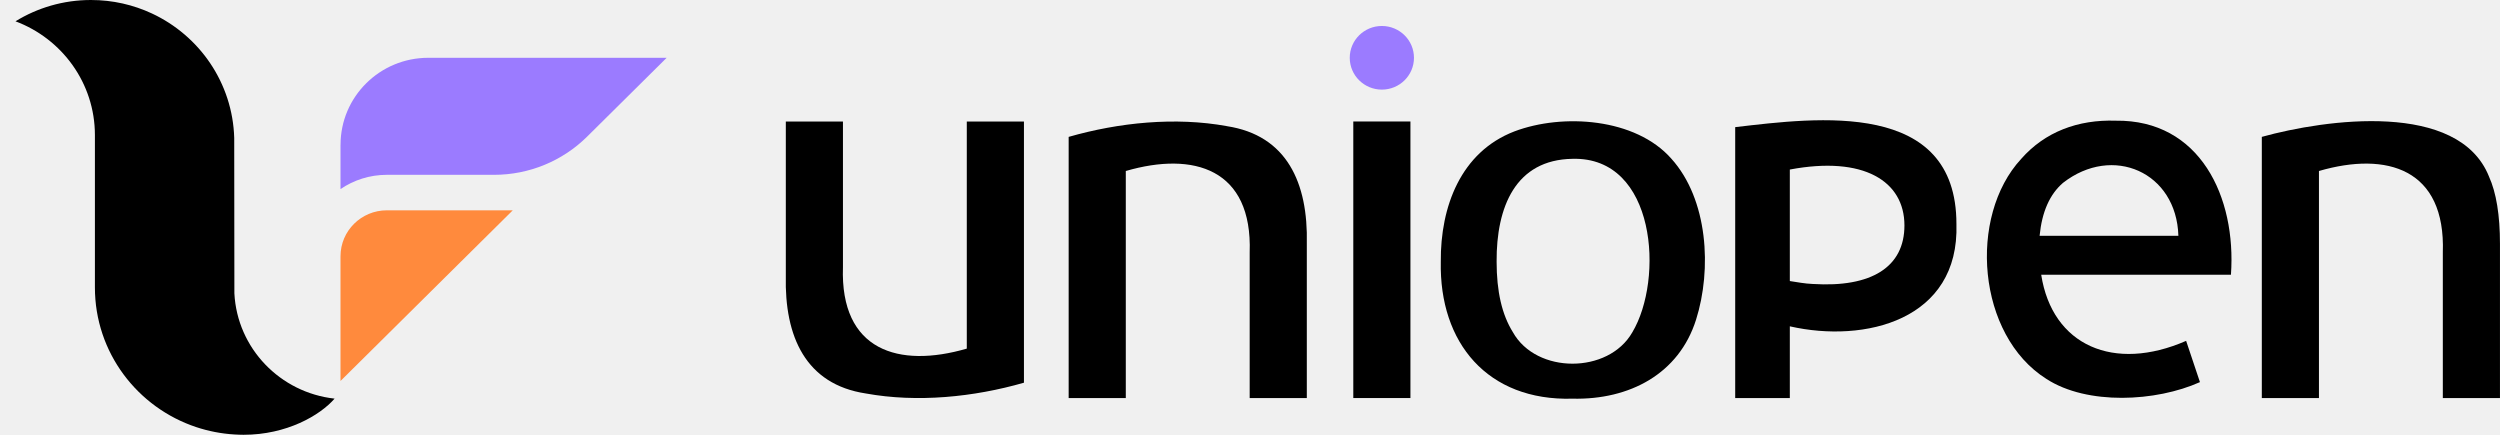
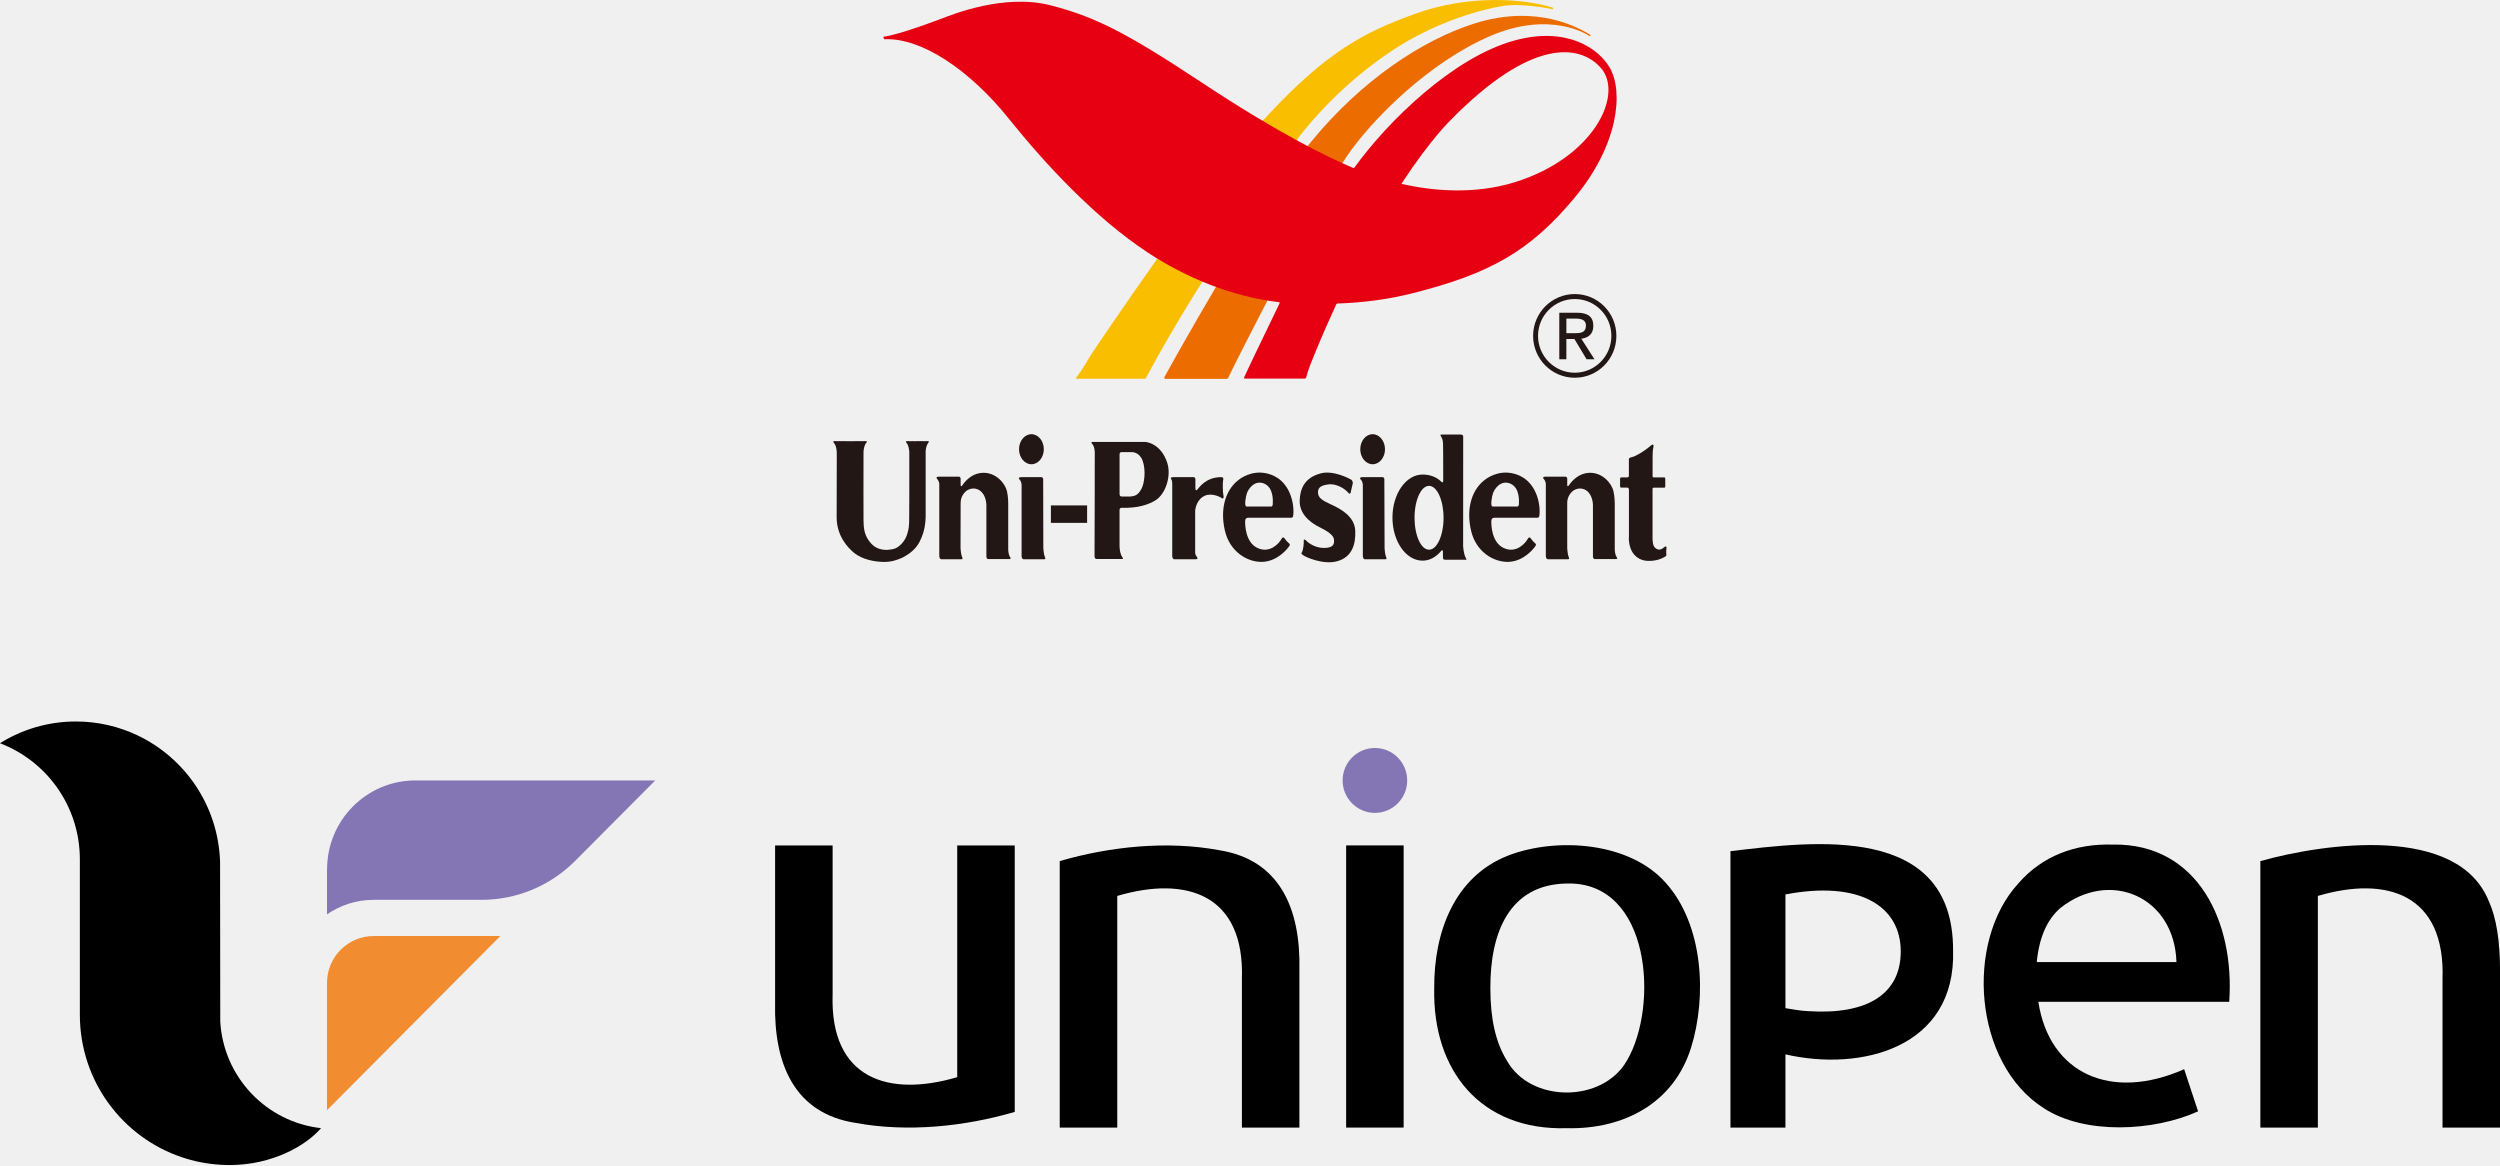
- <svg xmlns="http://www.w3.org/2000/svg" width="138" height="24" viewBox="0 0 138 24" fill="none">
-   <path d="M18.796 7.99V10.437C19.525 9.941 20.406 9.65 21.356 9.65H27.275C29.199 9.65 31.045 8.893 32.407 7.544L36.801 3.19H23.643C20.966 3.19 18.798 5.34 18.798 7.992L18.796 7.99Z" fill="#9B7BFF" />
-   <path d="M18.796 14.145V21.03L28.305 11.609H21.356C19.942 11.609 18.796 12.744 18.796 14.145Z" fill="#FF8A3D" />
-   <path d="M12.938 16.194L12.929 7.612C12.84 4.573 11.007 1.966 8.385 0.743C7.364 0.267 6.225 0 5.021 0C3.492 0 2.065 0.431 0.855 1.176C3.416 2.135 5.239 4.585 5.239 7.458V15.869C5.239 19.456 7.583 22.498 10.836 23.578C11.5 23.798 12.201 23.937 12.929 23.982C13.099 23.992 13.271 24 13.444 24C15.826 24 17.662 22.931 18.47 22.004C15.46 21.672 13.096 19.225 12.938 16.195V16.194Z" fill="black" />
-   <path d="M67.722 6.962C64.881 6.445 61.764 6.759 58.99 7.556V21.974H62.144V9.439C65.902 8.345 69.143 9.32 68.982 13.94V21.974H72.136V13.46C72.214 10.089 71.031 7.47 67.724 6.964L67.722 6.962Z" fill="black" />
-   <path d="M83.588 7.256C80.635 8.394 79.507 11.41 79.532 14.44C79.439 18.924 82.111 22.14 86.802 22.007C89.953 22.078 92.675 20.638 93.621 17.651C94.506 14.858 94.282 10.998 92.257 8.758C90.291 6.521 86.271 6.239 83.59 7.255L83.588 7.256ZM90.102 18.348C88.785 20.65 84.807 20.656 83.511 18.336C82.907 17.366 82.613 16.093 82.613 14.44C82.596 11.423 83.654 8.815 86.802 8.767C91.424 8.639 91.858 15.415 90.102 18.348Z" fill="black" />
-   <path d="M137.391 9.742C135.711 5.551 128.371 6.582 124.852 7.555V21.972H128.006V9.439C131.766 8.345 135.005 9.32 134.844 13.94V21.974H137.998V13.46C137.998 11.877 137.794 10.627 137.391 9.744V9.742Z" fill="black" />
-   <path d="M77.856 6.706H74.702V21.972H77.856V6.706Z" fill="black" />
-   <path d="M53.369 19.243C49.611 20.338 46.37 19.361 46.531 14.743V6.709H43.377V15.223C43.299 18.594 44.482 21.214 47.789 21.719C50.63 22.236 53.748 21.922 56.522 21.125V6.709H53.367V19.243H53.369Z" fill="black" />
-   <path d="M95.783 7.017V21.974H98.798V18.013C102.94 18.957 108.165 17.672 107.995 12.364C107.995 5.483 100.328 6.487 95.783 7.018V7.017ZM100.063 15.675C99.624 15.658 99.201 15.575 98.798 15.514V9.359C102.872 8.591 105.125 9.996 105.125 12.444C105.125 14.736 103.314 15.88 100.064 15.675H100.063Z" fill="black" />
-   <path d="M116.789 6.662C114.702 6.593 112.879 7.28 111.569 8.771C108.629 11.948 109.128 18.502 112.964 20.918C115.219 22.378 119.013 22.18 121.437 21.093L120.674 18.815C116.695 20.555 113.285 19.085 112.675 15.167H123.148C123.455 10.863 121.431 6.602 116.789 6.662ZM112.586 13.018C112.714 11.696 113.145 10.722 113.88 10.092C116.619 7.962 120.144 9.494 120.247 13.018H112.586Z" fill="black" />
-   <path d="M76.278 4.947C77.258 4.947 78.051 4.16 78.051 3.19C78.051 2.22 77.258 1.434 76.278 1.434C75.3 1.434 74.506 2.22 74.506 3.19C74.506 4.16 75.3 4.947 76.278 4.947Z" fill="#9B7BFF" />
+ <svg xmlns="http://www.w3.org/2000/svg" width="103" height="48" viewBox="0 0 103 48" fill="none">
+   <g clip-path="url(#clip0_2115_4465)">
+     <path d="M65.465 1.474C65.437 1.45 63.895 0.411 61.396 1.484C58.86 2.574 56.489 4.952 55.459 6.483C54.428 8.013 50.74 15.227 50.605 15.563C50.605 15.563 50.59 15.613 50.525 15.61H48.003C48.003 15.61 47.944 15.58 47.977 15.528C47.977 15.528 51.832 8.51 54.026 5.83C56.122 3.276 58.62 1.644 60.74 0.97C63.365 0.134 65.11 1.191 65.497 1.419C65.57 1.463 65.5 1.497 65.467 1.475" fill="#ED6C00" />
+     <path d="M47.233 15.536C47.233 15.536 47.233 15.604 47.15 15.604H44.379C44.379 15.604 44.286 15.604 44.344 15.546C44.403 15.484 44.571 15.257 44.959 14.599C44.959 14.599 49.802 7.349 52.276 4.703C54.712 2.099 56.226 1.322 58.276 0.578C60.594 -0.263 62.858 -0.033 63.955 0.309C63.955 0.309 64.005 0.318 63.988 0.36C63.972 0.403 63.913 0.368 63.913 0.368C63.913 0.368 62.645 0.099 61.845 0.26C61.845 0.26 59.468 0.614 57.133 2.233C54.88 3.795 53.654 5.491 53.552 5.593C53.552 5.593 49.519 11.231 47.233 15.536Z" fill="#FABE00" />
+     <path d="M66.324 2.793C65.873 2.009 64.569 1.077 62.405 1.666C59.885 2.351 57.185 4.986 55.806 6.899C55.78 6.936 55.741 6.915 55.741 6.915C54.561 6.416 52.566 5.422 49.474 3.375C46.325 1.29 45.078 0.689 43.303 0.224C41.371 -0.283 39.202 0.613 38.799 0.765C37.155 1.384 36.523 1.506 36.435 1.506C36.348 1.506 36.435 1.618 36.435 1.618C37.945 1.541 39.939 2.867 41.557 4.882C43.091 6.796 45.132 8.982 47.286 10.404C48.82 11.414 50.71 12.215 52.693 12.45C52.732 12.45 52.723 12.483 52.716 12.501C51.965 14.051 51.361 15.312 51.255 15.557C51.24 15.584 51.28 15.598 51.28 15.598H53.757C53.76 15.586 53.8 15.602 53.81 15.561C53.901 15.204 54.11 14.71 54.216 14.456C54.505 13.755 54.775 13.146 55.058 12.532C55.069 12.516 55.096 12.507 55.108 12.504C56.212 12.472 57.259 12.32 58.224 12.075C61.373 11.277 63.037 10.358 64.879 8.139C66.686 5.964 66.894 3.78 66.324 2.793ZM62.405 7.508C60.761 8.019 59.019 7.871 57.756 7.576C57.747 7.572 57.747 7.556 57.753 7.55C58.959 5.71 59.783 4.93 59.783 4.93C63.076 1.576 65.097 1.798 65.968 2.814C66.888 3.885 65.7 6.481 62.407 7.508" fill="#E60012" />
+     <path d="M64.535 13.967H64.865L65.367 14.801H65.692L65.15 13.955C65.427 13.92 65.645 13.771 65.645 13.428C65.645 13.05 65.42 12.884 64.968 12.884H64.243V14.801H64.534V13.967H64.535ZM64.535 13.726V13.126H64.927C65.129 13.126 65.341 13.172 65.341 13.411C65.341 13.707 65.123 13.727 64.881 13.727H64.535V13.726Z" fill="#221714" />
+     <path d="M64.881 12.115C63.933 12.115 63.164 12.887 63.164 13.838C63.164 14.789 63.932 15.563 64.881 15.563C65.83 15.563 66.595 14.792 66.595 13.838C66.595 12.884 65.827 12.115 64.881 12.115ZM64.881 15.356C64.045 15.356 63.367 14.676 63.367 13.838C63.367 13 64.045 12.32 64.881 12.32C65.717 12.32 66.389 13 66.389 13.838C66.389 14.676 65.712 15.356 64.881 15.356Z" fill="#221714" />
+     <path d="M48.099 19.093C47.832 18.24 47.189 18.208 47.189 18.208H45.001C44.957 18.208 44.96 18.244 44.983 18.269C45.104 18.406 45.095 18.564 45.104 18.616C45.11 18.667 45.095 22.808 45.095 22.882C45.095 22.976 45.104 23.031 45.203 23.031C45.315 23.031 46.144 23.031 46.196 23.031C46.247 23.031 46.296 23.031 46.249 22.967C46.125 22.811 46.125 22.496 46.125 22.496V21.014C46.125 20.92 46.212 20.92 46.212 20.92C46.88 20.946 47.333 20.782 47.604 20.614C48.025 20.354 48.259 19.613 48.097 19.093M47.027 20.141C46.906 20.357 46.813 20.435 46.577 20.456H46.221C46.221 20.456 46.126 20.467 46.126 20.351V18.733C46.126 18.733 46.118 18.628 46.205 18.628H46.632C46.632 18.628 46.939 18.614 47.074 18.975C47.222 19.376 47.147 19.93 47.027 20.14" fill="#221714" />
+     <path d="M48.322 19.659H49.18C49.18 19.659 49.25 19.659 49.25 19.752V20.099C49.25 20.173 49.265 20.235 49.327 20.173C49.388 20.111 49.665 19.659 50.307 19.659C50.444 19.659 50.393 19.752 50.386 19.837C50.375 19.922 50.375 20.301 50.402 20.384C50.429 20.468 50.413 20.584 50.331 20.52C50.252 20.459 49.907 20.301 49.632 20.426C49.351 20.55 49.241 20.888 49.241 21.078V22.718C49.241 22.718 49.224 22.833 49.301 22.928C49.38 23.022 49.32 23.043 49.232 23.043H48.382C48.382 23.043 48.296 23.043 48.296 22.896V19.975C48.296 19.975 48.304 19.807 48.26 19.753C48.219 19.702 48.236 19.66 48.322 19.66" fill="#221714" />
+     <path d="M64.57 20.718V22.59C64.57 22.59 64.587 22.853 64.623 22.926C64.678 23.042 64.64 23.042 64.553 23.042H63.774C63.774 23.042 63.688 23.042 63.688 22.894V19.953C63.688 19.953 63.697 19.837 63.601 19.732C63.554 19.682 63.574 19.639 63.66 19.639H64.499C64.499 19.639 64.57 19.639 64.57 19.732V19.983C64.569 20.038 64.594 20.045 64.631 20.006C64.666 19.962 64.944 19.501 65.48 19.48C66.018 19.458 66.405 19.913 66.476 20.246C66.528 20.489 66.528 20.646 66.528 20.899V22.665C66.528 22.665 66.54 22.855 66.599 22.938C66.659 23.02 66.617 23.033 66.581 23.033H65.7C65.7 23.033 65.629 23.033 65.629 22.917V20.804C65.629 20.804 65.629 20.404 65.37 20.217C65.109 20.027 64.846 20.185 64.79 20.237C64.72 20.301 64.569 20.457 64.569 20.721" fill="#221714" />
+     <path d="M39.578 20.718L39.574 22.59C39.574 22.59 39.593 22.853 39.631 22.926C39.687 23.042 39.649 23.042 39.563 23.042H38.785C38.785 23.042 38.698 23.042 38.698 22.894V19.953C38.698 19.953 38.706 19.837 38.609 19.732C38.561 19.682 38.583 19.639 38.668 19.639H39.51C39.51 19.639 39.578 19.639 39.578 19.732V19.983C39.578 20.038 39.605 20.045 39.64 20.006C39.673 19.962 39.953 19.501 40.491 19.48C41.029 19.458 41.416 19.913 41.489 20.246C41.539 20.489 41.539 20.646 41.539 20.899V22.665C41.539 22.665 41.549 22.855 41.608 22.938C41.669 23.02 41.628 23.033 41.592 23.033H40.708C40.708 23.033 40.639 23.033 40.639 22.917V20.804C40.639 20.804 40.639 20.404 40.379 20.217C40.119 20.027 39.857 20.185 39.798 20.237C39.73 20.301 39.575 20.457 39.58 20.721" fill="#221714" />
+     <path d="M52.506 19.616C51.779 19.265 51.203 19.647 51.075 19.738C50.517 20.131 50.252 20.909 50.461 21.843C50.659 22.738 51.406 23.179 52.029 23.148C52.655 23.116 53.053 22.591 53.106 22.517C53.157 22.444 53.148 22.41 53.112 22.392C53.077 22.369 52.965 22.246 52.939 22.202C52.91 22.16 52.861 22.087 52.792 22.213C52.693 22.394 52.314 22.812 51.813 22.579C51.31 22.35 51.294 21.624 51.301 21.457C51.307 21.326 51.422 21.332 51.422 21.332H53.121C53.242 21.332 53.275 21.341 53.286 21.195C53.327 20.66 53.106 19.909 52.505 19.618M52.437 20.772C52.434 20.887 52.359 20.868 52.359 20.868H51.356C51.253 20.868 51.324 20.461 51.372 20.322C51.431 20.143 51.698 19.75 52.099 19.931C52.474 20.103 52.446 20.637 52.437 20.772Z" fill="#221714" />
+     <path d="M62.647 19.616C61.923 19.265 61.343 19.647 61.216 19.738C60.659 20.131 60.393 20.909 60.603 21.843C60.801 22.738 61.548 23.179 62.172 23.148C62.795 23.116 63.195 22.591 63.246 22.517C63.298 22.444 63.289 22.41 63.256 22.392C63.221 22.369 63.109 22.246 63.083 22.202C63.057 22.16 63.006 22.087 62.936 22.213C62.835 22.394 62.459 22.812 61.955 22.579C61.452 22.35 61.437 21.624 61.443 21.457C61.449 21.326 61.564 21.332 61.564 21.332H63.263C63.384 21.332 63.418 21.341 63.428 21.195C63.469 20.66 63.248 19.909 62.647 19.618M62.579 20.772C62.57 20.887 62.5 20.868 62.5 20.868H61.495C61.392 20.868 61.463 20.461 61.511 20.322C61.572 20.143 61.837 19.75 62.24 19.931C62.615 20.103 62.586 20.637 62.579 20.772Z" fill="#221714" />
+     <path d="M55.68 19.768C55.68 19.768 55.75 19.832 55.732 19.927C55.715 20.018 55.67 20.167 55.66 20.24C55.656 20.313 55.611 20.388 55.539 20.293C55.47 20.199 55.115 19.905 54.716 19.959C54.319 20.009 54.302 20.167 54.302 20.293C54.302 20.505 54.474 20.62 54.847 20.788C55.22 20.956 55.809 21.27 55.836 21.86C55.863 22.449 55.689 22.952 55.1 23.121C54.51 23.29 53.747 22.932 53.679 22.867C53.609 22.805 53.6 22.815 53.644 22.742C53.688 22.669 53.723 22.394 53.714 22.301C53.704 22.207 53.767 22.216 53.809 22.269C53.809 22.269 54.077 22.566 54.536 22.575C54.978 22.584 54.963 22.365 54.963 22.28C54.963 22.195 54.97 22.018 54.425 21.753C53.877 21.49 53.541 21.115 53.547 20.64C53.558 20.167 53.721 19.695 54.396 19.507C54.935 19.355 55.612 19.727 55.68 19.768Z" fill="#221714" />
+     <path d="M56.122 19.659H56.965C56.965 19.659 57.035 19.659 57.035 19.752L57.045 22.591C57.045 22.591 57.063 22.855 57.1 22.928C57.154 23.043 57.116 23.043 57.032 23.043H56.235C56.235 23.043 56.149 23.043 56.149 22.896V19.975C56.149 19.975 56.144 19.829 56.059 19.753C56.011 19.709 56.032 19.66 56.122 19.66" fill="#221714" />
+     <path d="M57.062 18.508C57.062 18.848 56.835 19.127 56.552 19.127C56.269 19.127 56.043 18.848 56.043 18.508C56.043 18.167 56.272 17.889 56.552 17.889C56.832 17.889 57.062 18.167 57.062 18.508Z" fill="#221714" />
+     <path d="M42.061 19.659H42.908C42.908 19.659 42.979 19.659 42.979 19.752L42.985 22.591C42.985 22.591 43.006 22.855 43.042 22.928C43.098 23.043 43.059 23.043 42.973 23.043H42.176C42.176 23.043 42.09 23.043 42.09 22.896V19.975C42.09 19.975 42.083 19.829 42.002 19.753C41.954 19.709 41.975 19.66 42.061 19.66" fill="#221714" />
+     <path d="M43.005 18.508C43.005 18.848 42.778 19.127 42.495 19.127C42.212 19.127 41.984 18.848 41.984 18.508C41.984 18.167 42.212 17.889 42.495 17.889C42.778 17.889 43.005 18.167 43.005 18.508Z" fill="#221714" />
+     <path d="M60.396 22.998C60.296 22.824 60.281 22.496 60.281 22.496C60.281 22.496 60.284 18.354 60.284 17.991C60.287 17.922 60.221 17.902 60.181 17.902H59.377C59.34 17.902 59.345 17.94 59.362 17.969C59.465 18.112 59.448 18.279 59.454 18.337C59.459 18.359 59.46 18.926 59.46 19.796C59.46 19.881 59.425 19.887 59.396 19.858C59.184 19.645 58.904 19.551 58.611 19.551C57.925 19.551 57.369 20.346 57.369 21.325C57.369 22.302 57.925 23.099 58.611 23.099C58.913 23.099 59.175 22.943 59.39 22.683C59.41 22.658 59.445 22.678 59.449 22.701V22.919C59.449 23.017 59.454 23.061 59.537 23.061H60.353C60.397 23.061 60.449 23.086 60.397 22.996M58.876 22.648C58.545 22.648 58.279 22.059 58.279 21.332C58.279 20.605 58.547 20.017 58.876 20.017C59.204 20.017 59.474 20.607 59.474 21.332C59.474 22.058 59.207 22.648 58.876 22.648Z" fill="#221714" />
+     <path d="M67.112 22.138V20.173C67.112 20.173 67.112 20.09 67.042 20.09H66.796C66.796 20.09 66.747 20.096 66.747 20.027V19.727C66.747 19.668 66.796 19.668 66.796 19.668H67.05C67.11 19.668 67.11 19.606 67.11 19.606V18.933C67.11 18.911 67.098 18.859 67.233 18.833C67.374 18.807 67.722 18.611 68.019 18.354C68.123 18.266 68.152 18.34 68.105 18.498C68.084 18.576 68.087 19.013 68.087 19.013V19.607C68.087 19.607 68.075 19.67 68.138 19.67H68.559C68.559 19.67 68.609 19.66 68.609 19.723V20.033C68.609 20.1 68.568 20.091 68.568 20.091H68.147C68.064 20.091 68.085 20.164 68.085 20.164V22.14C68.085 22.181 68.079 22.468 68.181 22.56C68.291 22.659 68.399 22.689 68.562 22.547C68.643 22.476 68.677 22.525 68.655 22.63C68.643 22.692 68.646 22.762 68.652 22.812C68.659 22.864 68.665 22.903 68.597 22.937C68.531 22.972 68.296 23.125 67.876 23.109C67.519 23.09 67.107 22.843 67.107 22.14" fill="#221714" />
+     <path d="M44.789 20.823H43.297V21.542H44.789V20.823Z" fill="#221714" />
+     <path d="M38.234 18.173C38.225 18.173 38.152 18.173 38.034 18.178C38.028 18.174 38.02 18.173 38.019 18.173C37.861 18.178 37.713 18.178 37.578 18.178C37.442 18.178 37.73 18.178 37.574 18.173C37.574 18.173 37.566 18.173 37.559 18.178C37.444 18.174 37.369 18.173 37.36 18.173C37.315 18.173 37.319 18.211 37.342 18.237C37.43 18.331 37.454 18.512 37.463 18.603V20.354C37.463 20.887 37.459 21.338 37.459 21.338C37.463 21.679 37.422 21.837 37.422 21.837C37.363 22.111 37.268 22.287 37.107 22.441C36.945 22.598 36.83 22.627 36.606 22.651C36.561 22.657 36.4 22.666 36.235 22.614C36.105 22.575 35.933 22.48 35.78 22.251C35.624 22.023 35.577 21.775 35.577 21.443C35.577 21.443 35.571 19.297 35.577 18.635C35.577 18.503 35.616 18.325 35.696 18.237C35.721 18.211 35.724 18.173 35.68 18.173C35.671 18.173 35.595 18.173 35.481 18.178C35.474 18.174 35.466 18.173 35.465 18.173C35.309 18.178 35.159 18.178 35.023 18.178C34.888 18.178 34.736 18.178 34.582 18.173C34.582 18.173 34.573 18.173 34.565 18.178C34.447 18.174 34.376 18.173 34.365 18.173C34.322 18.173 34.326 18.211 34.349 18.237C34.475 18.374 34.475 18.616 34.475 18.702C34.475 18.813 34.47 21.337 34.47 21.337C34.479 22.073 34.917 22.561 35.201 22.788C35.533 23.049 36.01 23.142 36.382 23.151C36.738 23.157 36.956 23.072 37.185 22.973C37.441 22.838 37.721 22.642 37.886 22.324C38.02 22.062 38.095 21.814 38.125 21.504C38.129 21.487 38.137 21.349 38.137 21.305V18.567C38.148 18.463 38.185 18.307 38.252 18.235C38.273 18.209 38.278 18.172 38.232 18.172" fill="#221714" />
+     <path d="M13.473 35.809V37.672C14.021 37.295 14.683 37.073 15.396 37.073H19.841C21.287 37.073 22.672 36.497 23.695 35.47L26.996 32.154H17.114C15.104 32.154 13.476 33.791 13.476 35.811L13.473 35.809Z" fill="#8476B5" />
+     <path d="M13.473 40.495V45.738L20.614 38.564H15.396C14.334 38.564 13.473 39.428 13.473 40.495Z" fill="#F18C31" />
+     <path d="M9.075 42.056L9.067 35.522C9 33.207 7.624 31.222 5.654 30.291C4.888 29.929 4.031 29.725 3.128 29.725C1.978 29.725 0.906 30.054 -0.002 30.621C1.921 31.351 3.29 33.217 3.29 35.404V41.809C3.29 44.541 5.05 46.858 7.494 47.679C7.992 47.846 8.519 47.953 9.065 47.986C9.193 47.994 9.323 48 9.453 48C11.241 48 12.62 47.186 13.227 46.48C10.967 46.228 9.191 44.365 9.073 42.057L9.075 42.056Z" fill="black" />
+     <path d="M50.22 35.026C48.087 34.632 45.744 34.871 43.661 35.477V46.456H46.031V36.912C48.853 36.078 51.287 36.821 51.166 40.339V46.456H53.535V39.974C53.595 37.406 52.706 35.412 50.221 35.027L50.22 35.026Z" fill="black" />
+     <path d="M62.136 35.249C59.918 36.116 59.072 38.412 59.09 40.721C59.02 44.135 61.026 46.584 64.549 46.482C66.916 46.535 68.96 45.44 69.671 43.165C70.336 41.037 70.168 38.098 68.646 36.393C67.17 34.69 64.151 34.475 62.137 35.248L62.136 35.249ZM67.028 43.696C66.037 45.449 63.05 45.454 62.077 43.686C61.623 42.949 61.403 41.978 61.403 40.721C61.391 38.424 62.184 36.437 64.549 36.401C68.021 36.303 68.346 41.464 67.028 43.697V43.696Z" fill="black" />
+     <path d="M102.544 37.143C101.283 33.952 95.77 34.737 93.127 35.477V46.456H95.496V36.912C98.32 36.078 100.753 36.821 100.632 40.339V46.456H103.001V39.974C103.001 38.767 102.848 37.817 102.546 37.143H102.544Z" fill="black" />
+     <path d="M57.83 34.831H55.461V46.456H57.83V34.831Z" fill="black" />
+     <path d="M39.439 44.379C36.617 45.212 34.183 44.468 34.304 40.952V34.834H31.934V41.317C31.877 43.884 32.764 45.88 35.248 46.263C37.382 46.657 39.724 46.418 41.807 45.811V34.834H39.438V44.379H39.439Z" fill="black" />
+     <path d="M71.295 35.067V46.456H73.56V43.44C76.671 44.158 80.596 43.18 80.467 39.139C80.467 33.899 74.709 34.664 71.295 35.068V35.067ZM74.509 41.66C74.181 41.648 73.863 41.584 73.56 41.537V36.851C76.62 36.265 78.311 37.335 78.311 39.199C78.311 40.944 76.951 41.816 74.511 41.66H74.509Z" fill="black" />
+     <path d="M87.071 34.798C85.502 34.744 84.133 35.269 83.149 36.404C80.942 38.822 81.316 43.813 84.197 45.653C85.891 46.765 88.741 46.614 90.561 45.787L89.987 44.051C86.998 45.376 84.438 44.257 83.979 41.273H91.844C92.075 37.995 90.556 34.751 87.069 34.796L87.071 34.798ZM83.915 39.638C84.011 38.631 84.335 37.888 84.888 37.409C86.945 35.788 89.591 36.953 89.67 39.638H83.917H83.915Z" fill="black" />
+     <path d="M56.647 33.491C57.382 33.491 57.977 32.892 57.977 32.154C57.977 31.416 57.381 30.817 56.647 30.817C55.912 30.817 55.316 31.416 55.316 32.154C55.316 32.892 55.912 33.491 56.647 33.491Z" fill="#8476B5" />
+   </g>
+   <defs>
+     <clipPath id="clip0_2115_4465">
+       <rect width="103" height="48" fill="white" />
+     </clipPath>
+   </defs>
</svg>
